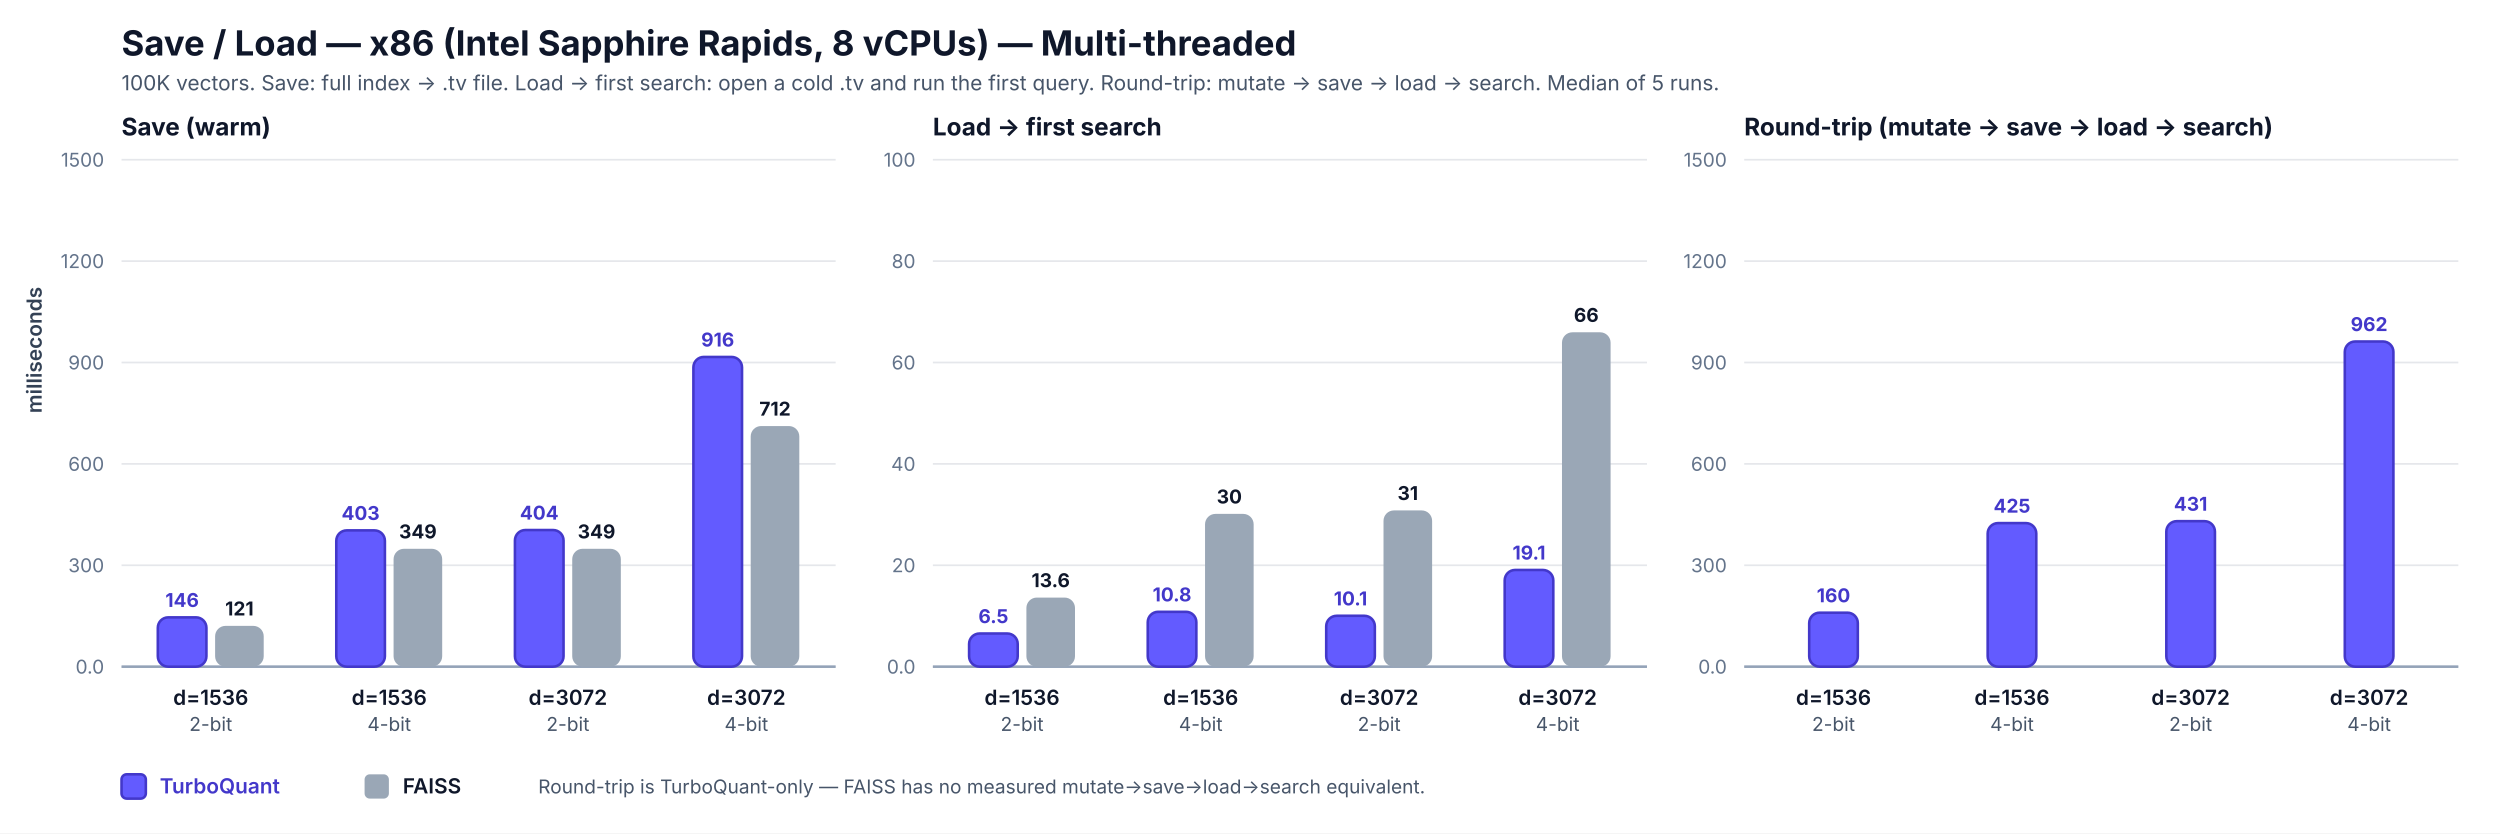
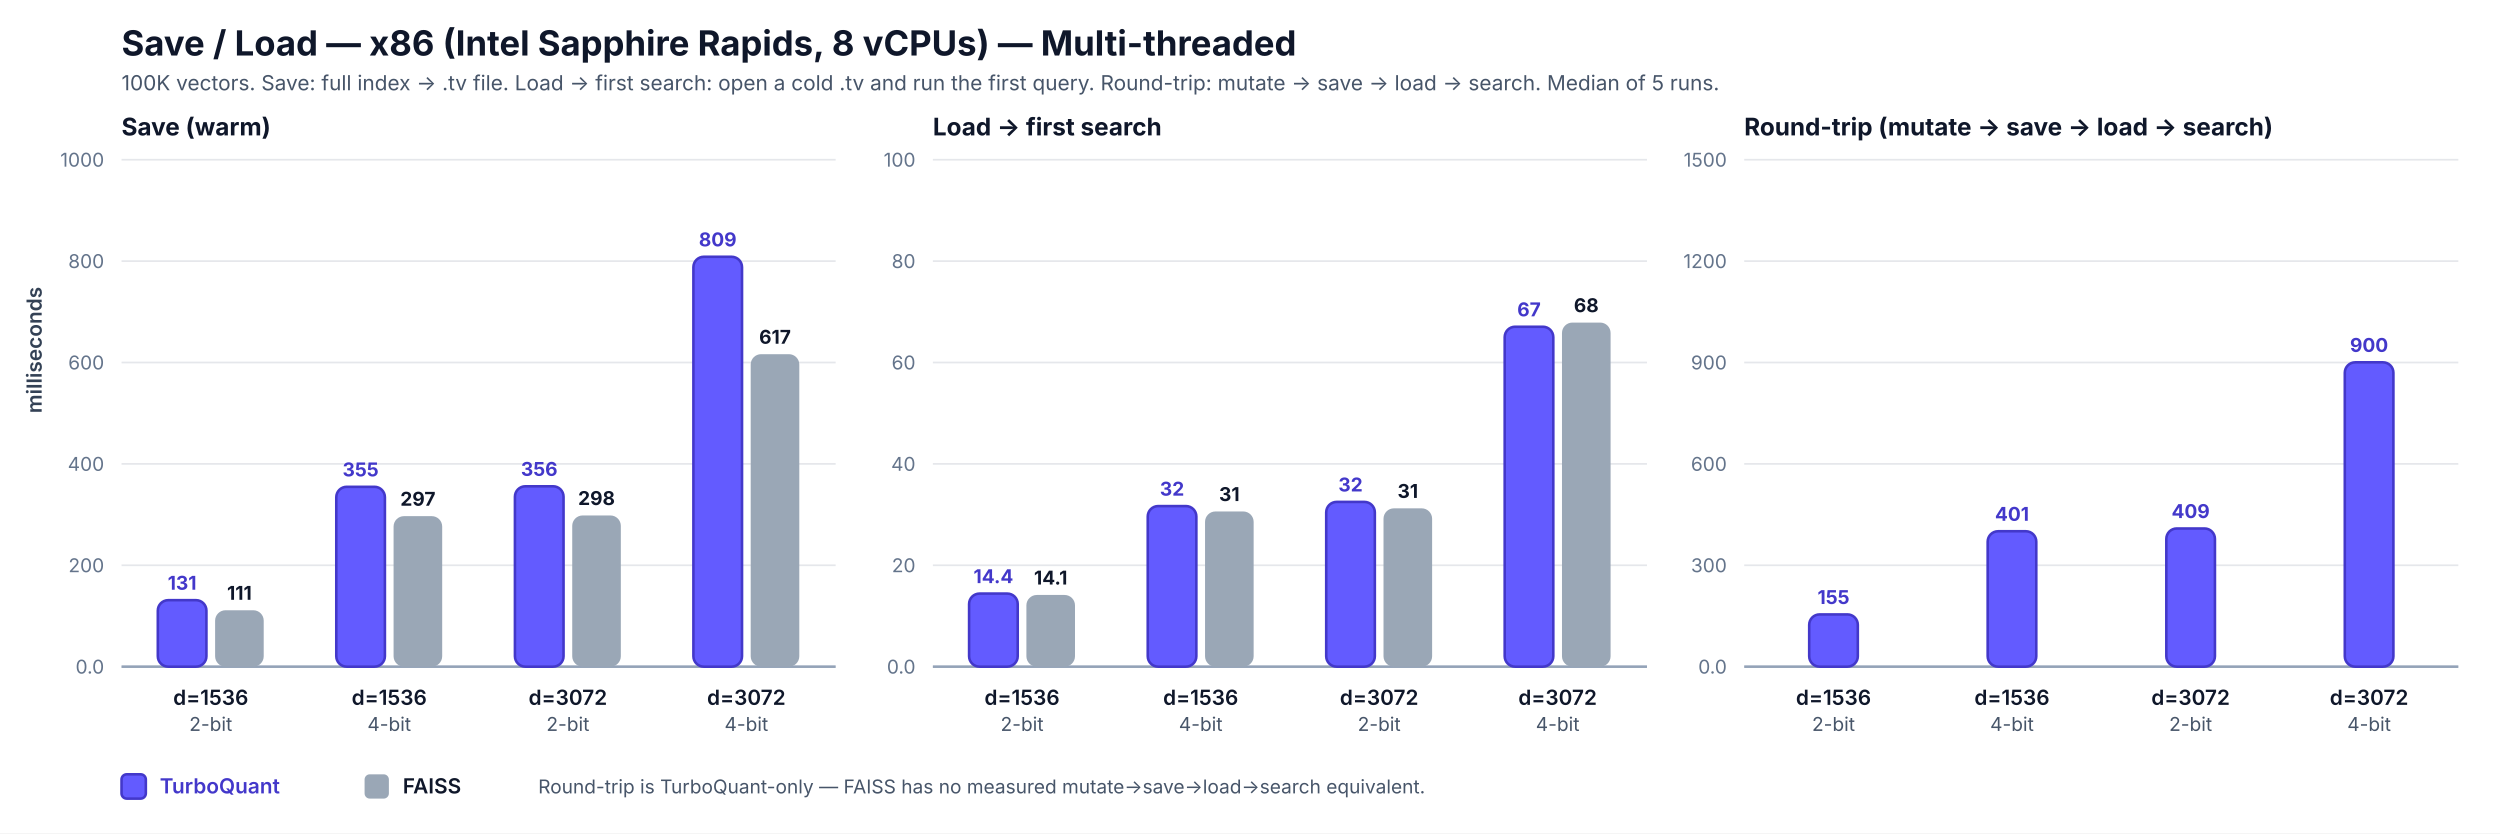
<svg xmlns="http://www.w3.org/2000/svg" width="1440" height="480" viewBox="0 0 1440 480" role="img" aria-label="Persist — x86 (Intel Sapphire Rapids, 8 vCPUs) — Multi-threaded">
  <style>
  .title { font: 700 20px -apple-system, BlinkMacSystemFont, "Segoe UI", sans-serif; fill: #0f172a; }
  .subtitle { font: 400 12px -apple-system, BlinkMacSystemFont, "Segoe UI", sans-serif; fill: #475569; }
  .panel { font: 700 14px -apple-system, BlinkMacSystemFont, "Segoe UI", sans-serif; fill: #0f172a; }
  .label { font: 600 12px -apple-system, BlinkMacSystemFont, "Segoe UI", sans-serif; fill: #0f172a; }
  .secondary { font: 400 11px -apple-system, BlinkMacSystemFont, "Segoe UI", sans-serif; fill: #475569; }
  .tick { font: 400 11px -apple-system, BlinkMacSystemFont, "Segoe UI", sans-serif; fill: #64748b; }
  .value { font: 700 11px -apple-system, BlinkMacSystemFont, "Segoe UI", sans-serif; fill: #0f172a; }
  .value-accent { font: 700 11px -apple-system, BlinkMacSystemFont, "Segoe UI", sans-serif; fill: #4338ca; }
  .axis { font: 600 12px -apple-system, BlinkMacSystemFont, "Segoe UI", sans-serif; fill: #334155; }
  .legend { font: 600 12px -apple-system, BlinkMacSystemFont, "Segoe UI", sans-serif; fill: #0f172a; }
</style>
  <rect width="100%" height="100%" fill="#ffffff" />
  <text x="70" y="32" class="title">Save / Load — x86 (Intel Sapphire Rapids, 8 vCPUs) — Multi-threaded</text>
  <text x="70" y="52" class="subtitle">100K vectors. Save: full index → .tv file. Load → first search: open a cold .tv and run the first query. Round-trip: mutate → save → load → search. Median of 5 runs.</text>
  <line x1="70.0" y1="384.0" x2="481.333" y2="384.0" stroke="#e5e7eb" stroke-width="1" />
  <text x="60.0" y="388.0" text-anchor="end" class="tick">0.0</text>
  <line x1="70.0" y1="325.6" x2="481.333" y2="325.6" stroke="#e5e7eb" stroke-width="1" />
-   <text x="60.0" y="329.6" text-anchor="end" class="tick">300</text>
+   <text x="60.0" y="329.6" text-anchor="end" class="tick">200</text>
  <line x1="70.0" y1="267.2" x2="481.333" y2="267.2" stroke="#e5e7eb" stroke-width="1" />
-   <text x="60.0" y="271.2" text-anchor="end" class="tick">600</text>
+   <text x="60.0" y="271.2" text-anchor="end" class="tick">400</text>
  <line x1="70.0" y1="208.8" x2="481.333" y2="208.8" stroke="#e5e7eb" stroke-width="1" />
-   <text x="60.0" y="212.8" text-anchor="end" class="tick">900</text>
+   <text x="60.0" y="212.8" text-anchor="end" class="tick">600</text>
  <line x1="70.0" y1="150.4" x2="481.333" y2="150.4" stroke="#e5e7eb" stroke-width="1" />
-   <text x="60.0" y="154.4" text-anchor="end" class="tick">1200</text>
+   <text x="60.0" y="154.4" text-anchor="end" class="tick">800</text>
  <line x1="70.0" y1="92.0" x2="481.333" y2="92.0" stroke="#e5e7eb" stroke-width="1" />
-   <text x="60.0" y="96.0" text-anchor="end" class="tick">1500</text>
+   <text x="60.0" y="96.0" text-anchor="end" class="tick">1000</text>
  <line x1="70.0" y1="384.0" x2="481.333" y2="384.0" stroke="#94a3b8" stroke-width="1.5" />
  <text x="70.0" y="78" class="panel">Save (warm)</text>
-   <rect x="90.9" y="355.6" width="28" height="28.4" rx="6" fill="#635bff" stroke="#4338ca" stroke-width="1.5" />
-   <text x="104.9" y="349.6" text-anchor="middle" class="value-accent">146</text>
-   <rect x="123.9" y="360.5" width="28" height="23.5" rx="6" fill="#9aa7b6" />
-   <text x="137.9" y="354.5" text-anchor="middle" class="value">121</text>
+   <rect x="90.9" y="345.7" width="28" height="38.3" rx="6" fill="#635bff" stroke="#4338ca" stroke-width="1.5" />
+   <text x="104.9" y="339.7" text-anchor="middle" class="value-accent">131</text>
+   <rect x="123.9" y="351.5" width="28" height="32.5" rx="6" fill="#9aa7b6" />
+   <text x="137.9" y="345.5" text-anchor="middle" class="value">111</text>
  <text x="121.4" y="406" text-anchor="middle" class="label">d=1536</text>
  <text x="121.4" y="421" text-anchor="middle" class="secondary">2-bit</text>
-   <rect x="193.7" y="305.5" width="28" height="78.5" rx="6" fill="#635bff" stroke="#4338ca" stroke-width="1.5" />
-   <text x="207.7" y="299.5" text-anchor="middle" class="value-accent">403</text>
-   <rect x="226.7" y="316.1" width="28" height="67.9" rx="6" fill="#9aa7b6" />
-   <text x="240.7" y="310.1" text-anchor="middle" class="value">349</text>
+   <rect x="193.7" y="280.4" width="28" height="103.6" rx="6" fill="#635bff" stroke="#4338ca" stroke-width="1.5" />
+   <text x="207.7" y="274.4" text-anchor="middle" class="value-accent">355</text>
+   <rect x="226.7" y="297.3" width="28" height="86.7" rx="6" fill="#9aa7b6" />
+   <text x="240.7" y="291.3" text-anchor="middle" class="value">297</text>
  <text x="224.2" y="406" text-anchor="middle" class="label">d=1536</text>
  <text x="224.2" y="421" text-anchor="middle" class="secondary">4-bit</text>
-   <rect x="296.6" y="305.3" width="28" height="78.7" rx="6" fill="#635bff" stroke="#4338ca" stroke-width="1.5" />
-   <text x="310.6" y="299.3" text-anchor="middle" class="value-accent">404</text>
-   <rect x="329.6" y="316.1" width="28" height="67.9" rx="6" fill="#9aa7b6" />
-   <text x="343.6" y="310.1" text-anchor="middle" class="value">349</text>
+   <rect x="296.6" y="280.1" width="28" height="103.9" rx="6" fill="#635bff" stroke="#4338ca" stroke-width="1.5" />
+   <text x="310.6" y="274.1" text-anchor="middle" class="value-accent">356</text>
+   <rect x="329.6" y="296.9" width="28" height="87.1" rx="6" fill="#9aa7b6" />
+   <text x="343.6" y="290.9" text-anchor="middle" class="value">298</text>
  <text x="327.1" y="406" text-anchor="middle" class="label">d=3072</text>
  <text x="327.1" y="421" text-anchor="middle" class="secondary">2-bit</text>
-   <rect x="399.4" y="205.6" width="28" height="178.4" rx="6" fill="#635bff" stroke="#4338ca" stroke-width="1.5" />
-   <text x="413.4" y="199.6" text-anchor="middle" class="value-accent">916</text>
-   <rect x="432.4" y="245.4" width="28" height="138.6" rx="6" fill="#9aa7b6" />
-   <text x="446.4" y="239.4" text-anchor="middle" class="value">712</text>
+   <rect x="399.4" y="147.9" width="28" height="236.1" rx="6" fill="#635bff" stroke="#4338ca" stroke-width="1.5" />
+   <text x="413.4" y="141.9" text-anchor="middle" class="value-accent">809</text>
+   <rect x="432.4" y="204.0" width="28" height="180.0" rx="6" fill="#9aa7b6" />
+   <text x="446.4" y="198.0" text-anchor="middle" class="value">617</text>
  <text x="429.9" y="406" text-anchor="middle" class="label">d=3072</text>
  <text x="429.9" y="421" text-anchor="middle" class="secondary">4-bit</text>
  <line x1="537.333" y1="384.0" x2="948.667" y2="384.0" stroke="#e5e7eb" stroke-width="1" />
  <text x="527.333" y="388.0" text-anchor="end" class="tick">0.0</text>
  <line x1="537.333" y1="325.6" x2="948.667" y2="325.6" stroke="#e5e7eb" stroke-width="1" />
  <text x="527.333" y="329.6" text-anchor="end" class="tick">20</text>
  <line x1="537.333" y1="267.2" x2="948.667" y2="267.2" stroke="#e5e7eb" stroke-width="1" />
  <text x="527.333" y="271.2" text-anchor="end" class="tick">40</text>
  <line x1="537.333" y1="208.8" x2="948.667" y2="208.8" stroke="#e5e7eb" stroke-width="1" />
  <text x="527.333" y="212.8" text-anchor="end" class="tick">60</text>
  <line x1="537.333" y1="150.4" x2="948.667" y2="150.4" stroke="#e5e7eb" stroke-width="1" />
  <text x="527.333" y="154.4" text-anchor="end" class="tick">80</text>
  <line x1="537.333" y1="92.0" x2="948.667" y2="92.0" stroke="#e5e7eb" stroke-width="1" />
  <text x="527.333" y="96.0" text-anchor="end" class="tick">100</text>
  <line x1="537.333" y1="384.0" x2="948.667" y2="384.0" stroke="#94a3b8" stroke-width="1.5" />
  <text x="537.333" y="78" class="panel">Load → first search</text>
-   <rect x="558.2" y="364.9" width="28" height="19.1" rx="6" fill="#635bff" stroke="#4338ca" stroke-width="1.5" />
-   <text x="572.2" y="358.9" text-anchor="middle" class="value-accent">6.5</text>
-   <rect x="591.2" y="344.2" width="28" height="39.8" rx="6" fill="#9aa7b6" />
-   <text x="605.2" y="338.2" text-anchor="middle" class="value">13.6</text>
+   <rect x="558.2" y="341.9" width="28" height="42.1" rx="6" fill="#635bff" stroke="#4338ca" stroke-width="1.5" />
+   <text x="572.2" y="335.9" text-anchor="middle" class="value-accent">14.4</text>
+   <rect x="591.2" y="342.7" width="28" height="41.3" rx="6" fill="#9aa7b6" />
+   <text x="605.2" y="336.7" text-anchor="middle" class="value">14.1</text>
  <text x="588.7" y="406" text-anchor="middle" class="label">d=1536</text>
  <text x="588.7" y="421" text-anchor="middle" class="secondary">2-bit</text>
-   <rect x="661.1" y="352.4" width="28" height="31.6" rx="6" fill="#635bff" stroke="#4338ca" stroke-width="1.5" />
-   <text x="675.1" y="346.4" text-anchor="middle" class="value-accent">10.8</text>
-   <rect x="694.1" y="296.0" width="28" height="88.0" rx="6" fill="#9aa7b6" />
-   <text x="708.1" y="290.0" text-anchor="middle" class="value">30</text>
+   <rect x="661.1" y="291.5" width="28" height="92.5" rx="6" fill="#635bff" stroke="#4338ca" stroke-width="1.5" />
+   <text x="675.1" y="285.5" text-anchor="middle" class="value-accent">32</text>
+   <rect x="694.1" y="294.6" width="28" height="89.4" rx="6" fill="#9aa7b6" />
+   <text x="708.1" y="288.6" text-anchor="middle" class="value">31</text>
  <text x="691.6" y="406" text-anchor="middle" class="label">d=1536</text>
  <text x="691.6" y="421" text-anchor="middle" class="secondary">4-bit</text>
-   <rect x="763.9" y="354.7" width="28" height="29.3" rx="6" fill="#635bff" stroke="#4338ca" stroke-width="1.5" />
-   <text x="777.9" y="348.7" text-anchor="middle" class="value-accent">10.1</text>
-   <rect x="796.9" y="294.0" width="28" height="90.0" rx="6" fill="#9aa7b6" />
-   <text x="810.9" y="288.0" text-anchor="middle" class="value">31</text>
+   <rect x="763.9" y="289.1" width="28" height="94.9" rx="6" fill="#635bff" stroke="#4338ca" stroke-width="1.5" />
+   <text x="777.9" y="283.1" text-anchor="middle" class="value-accent">32</text>
+   <rect x="796.9" y="292.8" width="28" height="91.2" rx="6" fill="#9aa7b6" />
+   <text x="810.9" y="286.8" text-anchor="middle" class="value">31</text>
  <text x="794.4" y="406" text-anchor="middle" class="label">d=3072</text>
  <text x="794.4" y="421" text-anchor="middle" class="secondary">2-bit</text>
-   <rect x="866.7" y="328.3" width="28" height="55.7" rx="6" fill="#635bff" stroke="#4338ca" stroke-width="1.5" />
-   <text x="880.7" y="322.3" text-anchor="middle" class="value-accent">19.1</text>
-   <rect x="899.7" y="191.4" width="28" height="192.6" rx="6" fill="#9aa7b6" />
-   <text x="913.7" y="185.4" text-anchor="middle" class="value">66</text>
+   <rect x="866.7" y="188.2" width="28" height="195.8" rx="6" fill="#635bff" stroke="#4338ca" stroke-width="1.5" />
+   <text x="880.7" y="182.2" text-anchor="middle" class="value-accent">67</text>
+   <rect x="899.7" y="185.8" width="28" height="198.2" rx="6" fill="#9aa7b6" />
+   <text x="913.7" y="179.8" text-anchor="middle" class="value">68</text>
  <text x="897.2" y="406" text-anchor="middle" class="label">d=3072</text>
  <text x="897.2" y="421" text-anchor="middle" class="secondary">4-bit</text>
  <line x1="1004.667" y1="384.0" x2="1416.0" y2="384.0" stroke="#e5e7eb" stroke-width="1" />
  <text x="994.667" y="388.0" text-anchor="end" class="tick">0.0</text>
  <line x1="1004.667" y1="325.6" x2="1416.0" y2="325.6" stroke="#e5e7eb" stroke-width="1" />
  <text x="994.667" y="329.6" text-anchor="end" class="tick">300</text>
  <line x1="1004.667" y1="267.2" x2="1416.0" y2="267.2" stroke="#e5e7eb" stroke-width="1" />
  <text x="994.667" y="271.2" text-anchor="end" class="tick">600</text>
  <line x1="1004.667" y1="208.8" x2="1416.0" y2="208.8" stroke="#e5e7eb" stroke-width="1" />
  <text x="994.667" y="212.8" text-anchor="end" class="tick">900</text>
  <line x1="1004.667" y1="150.4" x2="1416.0" y2="150.4" stroke="#e5e7eb" stroke-width="1" />
  <text x="994.667" y="154.4" text-anchor="end" class="tick">1200</text>
  <line x1="1004.667" y1="92.0" x2="1416.0" y2="92.0" stroke="#e5e7eb" stroke-width="1" />
  <text x="994.667" y="96.0" text-anchor="end" class="tick">1500</text>
  <line x1="1004.667" y1="384.0" x2="1416.0" y2="384.0" stroke="#94a3b8" stroke-width="1.5" />
  <text x="1004.667" y="78" class="panel">Round-trip (mutate → save → load → search)</text>
-   <rect x="1042.1" y="352.9" width="28" height="31.1" rx="6" fill="#635bff" stroke="#4338ca" stroke-width="1.5" />
-   <text x="1056.1" y="346.9" text-anchor="middle" class="value-accent">160</text>
+   <rect x="1042.1" y="353.9" width="28" height="30.1" rx="6" fill="#635bff" stroke="#4338ca" stroke-width="1.5" />
+   <text x="1056.1" y="347.9" text-anchor="middle" class="value-accent">155</text>
  <text x="1056.1" y="406" text-anchor="middle" class="label">d=1536</text>
  <text x="1056.1" y="421" text-anchor="middle" class="secondary">2-bit</text>
-   <rect x="1144.9" y="301.3" width="28" height="82.7" rx="6" fill="#635bff" stroke="#4338ca" stroke-width="1.5" />
-   <text x="1158.9" y="295.3" text-anchor="middle" class="value-accent">425</text>
+   <rect x="1144.9" y="306.0" width="28" height="78.0" rx="6" fill="#635bff" stroke="#4338ca" stroke-width="1.5" />
+   <text x="1158.9" y="300.0" text-anchor="middle" class="value-accent">401</text>
  <text x="1158.9" y="406" text-anchor="middle" class="label">d=1536</text>
  <text x="1158.9" y="421" text-anchor="middle" class="secondary">4-bit</text>
-   <rect x="1247.8" y="300.2" width="28" height="83.8" rx="6" fill="#635bff" stroke="#4338ca" stroke-width="1.5" />
-   <text x="1261.8" y="294.2" text-anchor="middle" class="value-accent">431</text>
+   <rect x="1247.8" y="304.4" width="28" height="79.6" rx="6" fill="#635bff" stroke="#4338ca" stroke-width="1.5" />
+   <text x="1261.8" y="298.4" text-anchor="middle" class="value-accent">409</text>
  <text x="1261.8" y="406" text-anchor="middle" class="label">d=3072</text>
  <text x="1261.8" y="421" text-anchor="middle" class="secondary">2-bit</text>
-   <rect x="1350.6" y="196.7" width="28" height="187.3" rx="6" fill="#635bff" stroke="#4338ca" stroke-width="1.5" />
-   <text x="1364.6" y="190.7" text-anchor="middle" class="value-accent">962</text>
+   <rect x="1350.6" y="208.7" width="28" height="175.3" rx="6" fill="#635bff" stroke="#4338ca" stroke-width="1.5" />
+   <text x="1364.6" y="202.7" text-anchor="middle" class="value-accent">900</text>
  <text x="1364.6" y="406" text-anchor="middle" class="label">d=3072</text>
  <text x="1364.6" y="421" text-anchor="middle" class="secondary">4-bit</text>
  <text x="24" y="238.0" transform="rotate(-90, 24, 238.0)" class="axis">milliseconds</text>
  <rect x="70" y="446" width="14" height="14" rx="3" fill="#635bff" stroke="#4338ca" stroke-width="1.5" />
  <text x="92" y="457" class="legend" style="fill: #4338ca;">TurboQuant</text>
  <rect x="210" y="446" width="14" height="14" rx="3" fill="#9aa7b6" />
  <text x="232" y="457" class="legend">FAISS</text>
  <text x="310" y="457" class="secondary">Round-trip is TurboQuant-only — FAISS has no measured mutate→save→load→search equivalent.</text>
</svg>
